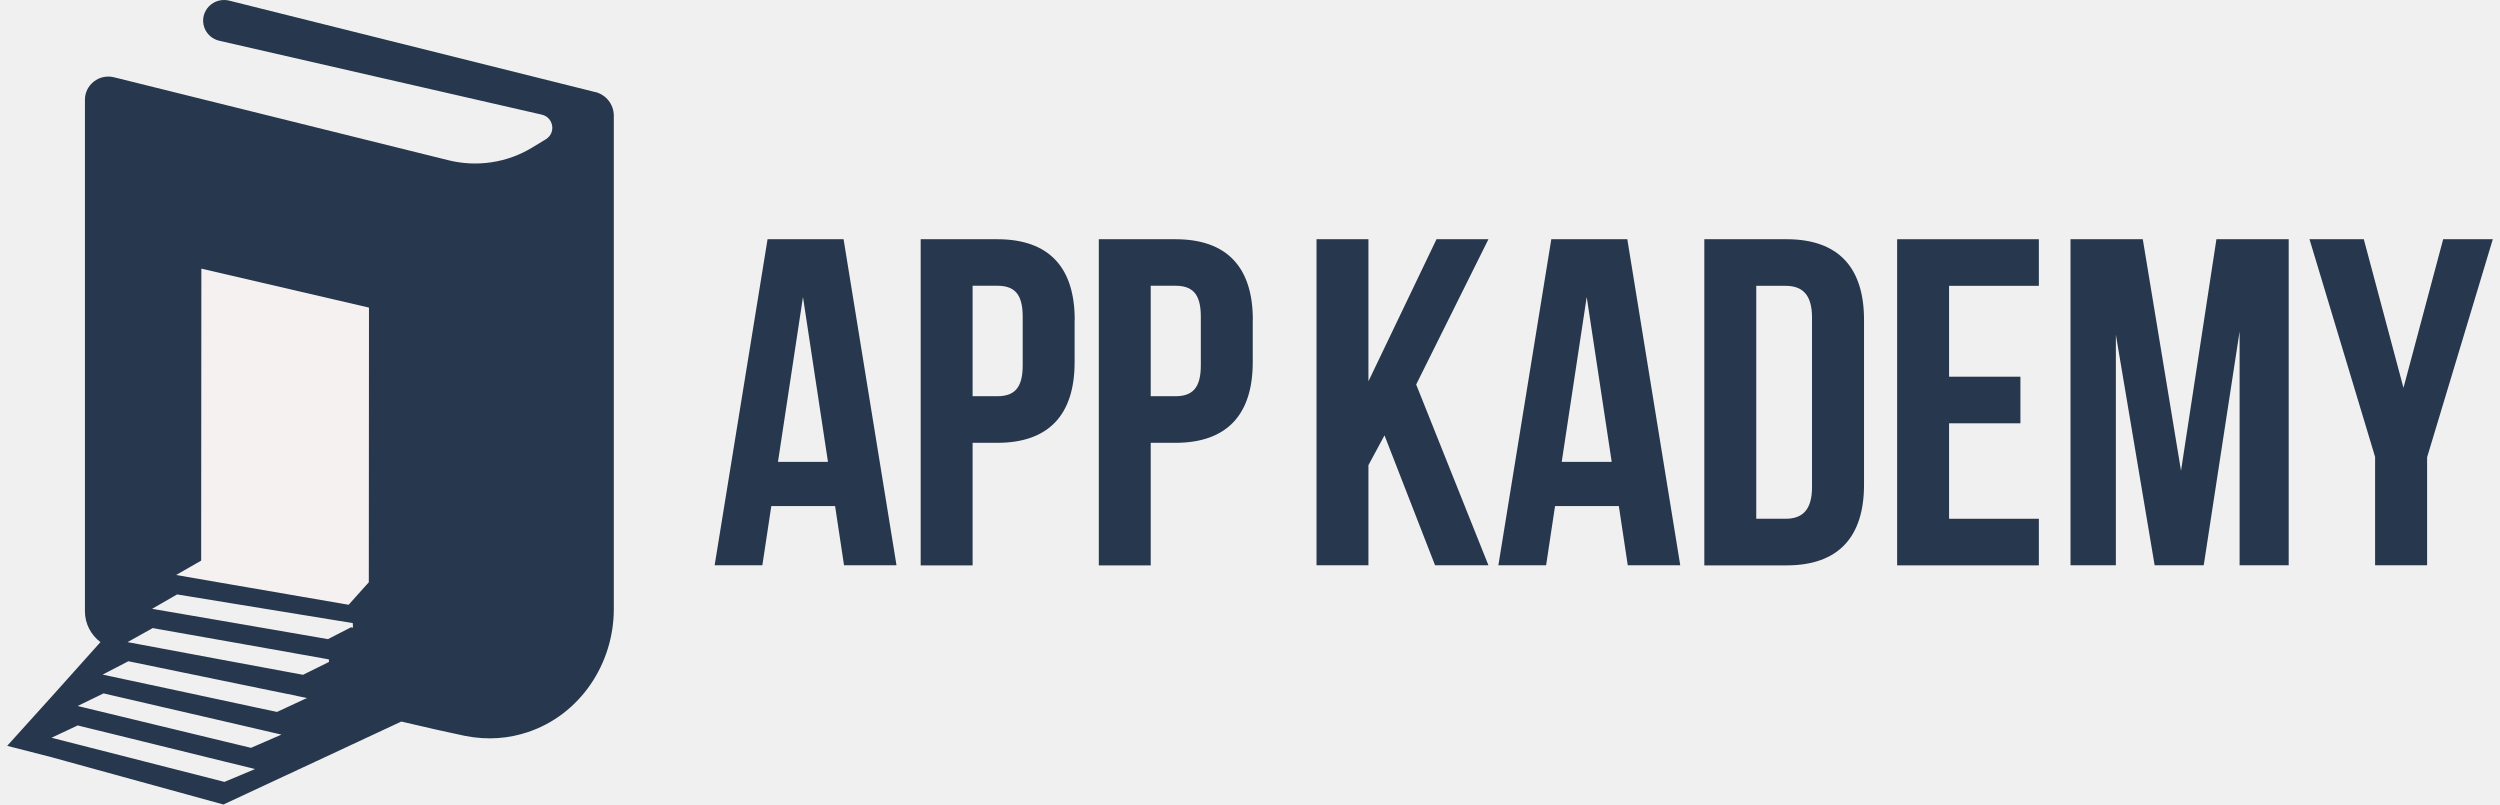
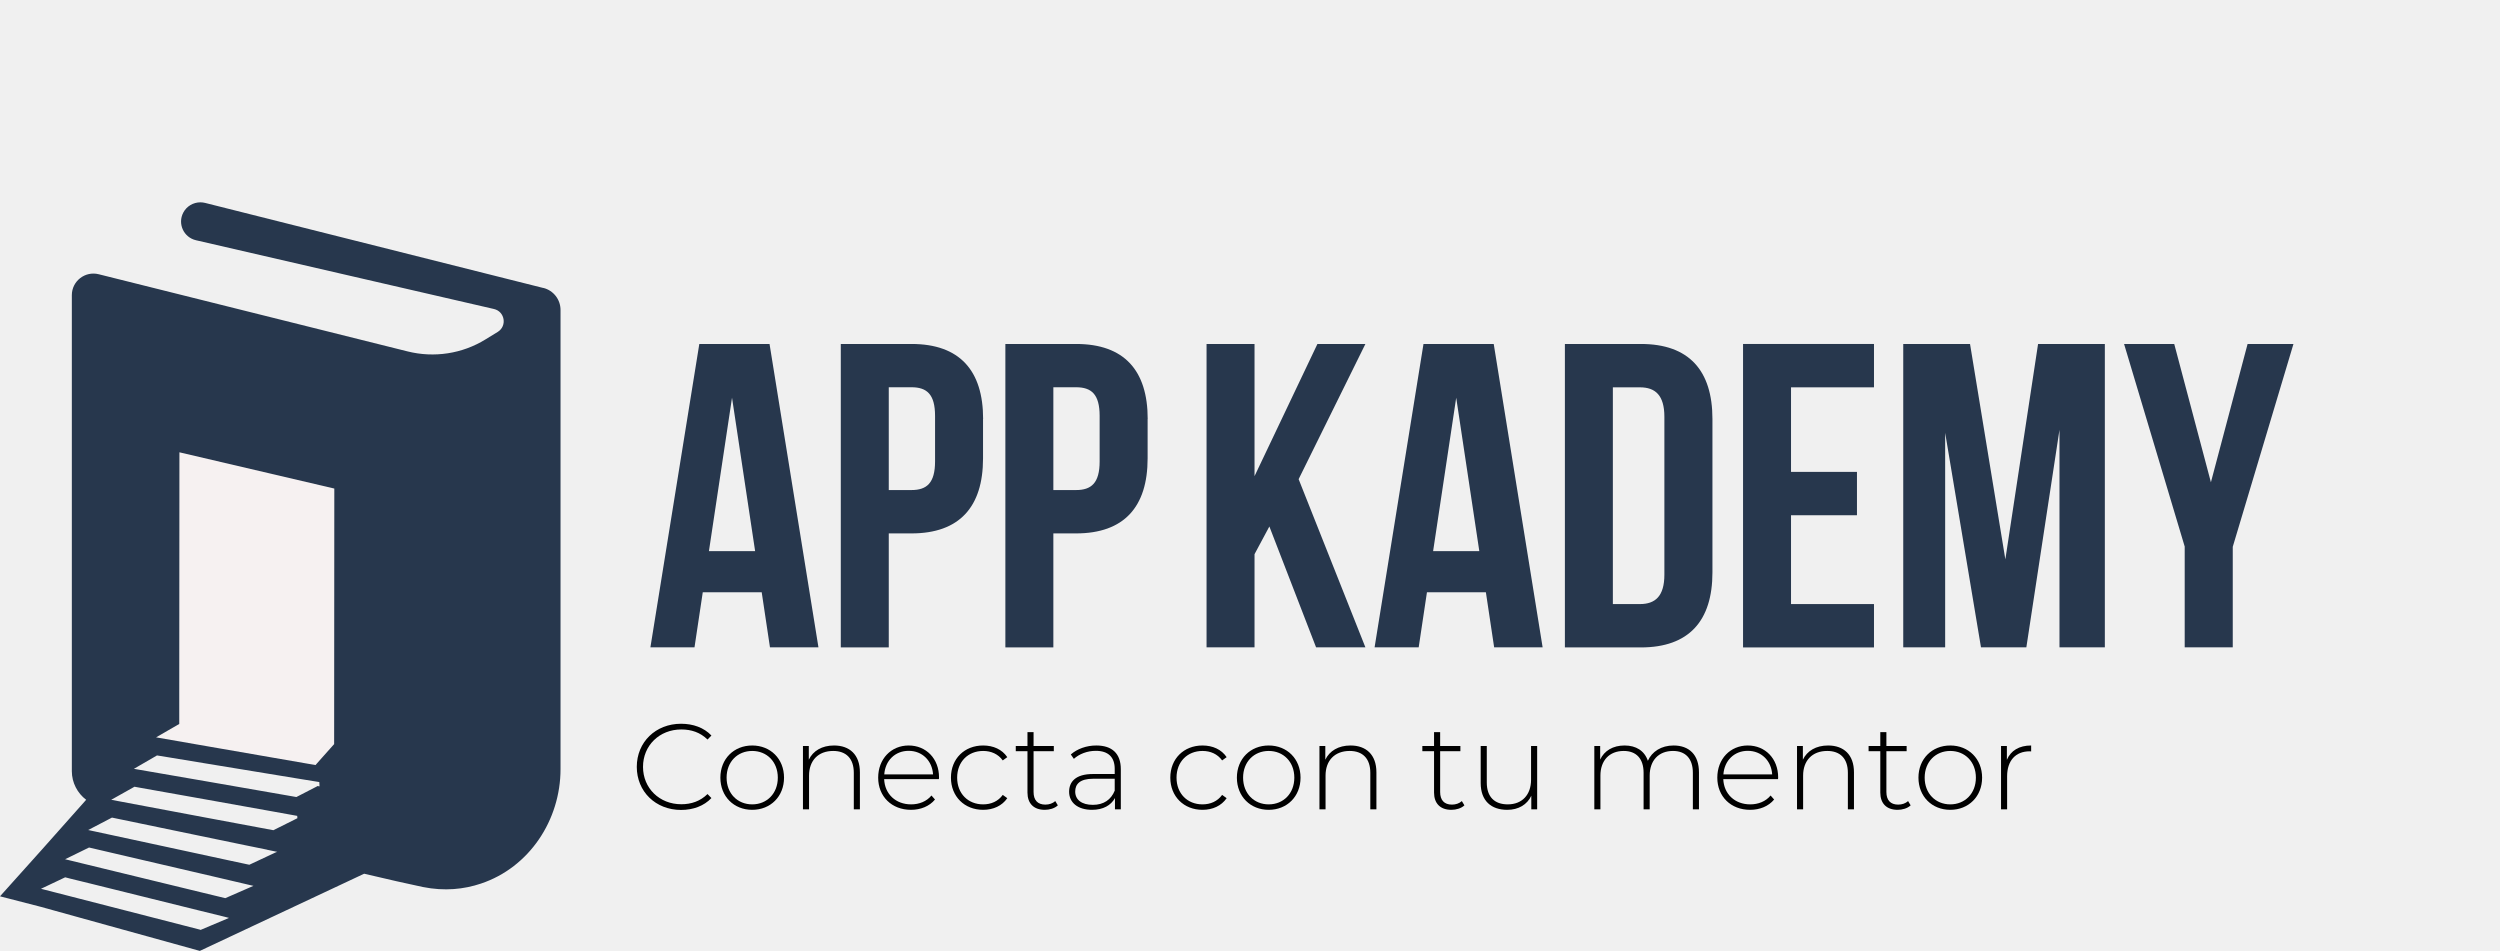
- <svg xmlns="http://www.w3.org/2000/svg" width="174" height="56" viewBox="0 0 174 56" fill="none">
-   <g clip-path="url(#clip0_226_340)">
-     <path d="M25.688 42.731L11.862 40.565L12.262 16.343L31.004 20.539L25.688 42.731Z" fill="#F6F1F1" />
-     <path d="M62.396 39.343H58.745L58.122 35.223H53.683L53.06 39.343H49.739L53.422 16.65H58.713L62.396 39.343ZM54.14 32.148H57.627L55.887 20.671L54.147 32.148H54.14Z" fill="#27374D" />
-     <path d="M74.793 22.261V25.21C74.793 28.842 73.015 30.821 69.401 30.821H67.693V39.35H64.079V16.65H69.408C73.028 16.65 74.8 18.629 74.8 22.261H74.793ZM67.693 19.894V27.577H69.401C70.551 27.577 71.18 27.058 71.18 25.436V22.029C71.18 20.407 70.557 19.888 69.401 19.888H67.693V19.894Z" fill="#27374D" />
-     <path d="M87.191 22.261V25.21C87.191 28.842 85.412 30.821 81.799 30.821H80.09V39.35H76.477V16.65H81.805C85.425 16.65 87.197 18.629 87.197 22.261H87.191ZM80.09 19.894V27.577H81.799C82.948 27.577 83.577 27.058 83.577 25.436V22.029C83.577 20.407 82.954 19.888 81.799 19.888H80.09V19.894Z" fill="#27374D" />
-     <path d="M96.361 30.301L95.243 32.374V39.343H91.63V16.65H95.243V26.538L99.981 16.65H103.595L98.565 26.763L103.595 39.343H99.88L96.361 30.301Z" fill="#27374D" />
-     <path d="M116.945 39.343H113.293L112.671 35.223H108.231L107.609 39.343H104.287L107.971 16.65H113.261L116.945 39.343ZM108.689 32.148H112.175L110.435 20.671L108.695 32.148H108.689Z" fill="#27374D" />
-     <path d="M118.621 16.65H124.344C127.964 16.65 129.736 18.629 129.736 22.261V33.739C129.736 37.371 127.957 39.35 124.344 39.35H118.621V16.65ZM122.235 19.894V36.106H124.274C125.423 36.106 126.116 35.524 126.116 33.902V22.098C126.116 20.476 125.423 19.894 124.274 19.894H122.235Z" fill="#27374D" />
-     <path d="M135.655 26.218H140.621V29.462H135.655V36.106H141.904V39.35H132.041V16.65H141.904V19.894H135.655V26.218Z" fill="#27374D" />
-     <path d="M151.799 32.762L154.263 16.65H159.293V39.343H155.876V23.069L153.38 39.343H149.963L147.264 23.294V39.343H144.108V16.65H149.138L151.799 32.762Z" fill="#27374D" />
-     <path d="M165.314 31.823L160.741 16.65H164.52L167.282 26.995L170.045 16.65H173.5L168.927 31.823V39.343H165.307V31.823H165.314Z" fill="#27374D" />
-     <path d="M41.419 6.406L15.952 0.044C15.831 0.013 15.71 0 15.59 0C15.063 0 14.561 0.288 14.307 0.764C13.862 1.597 14.332 2.624 15.266 2.837L37.704 7.978C38.529 8.165 38.714 9.249 37.99 9.693L37.062 10.257C35.316 11.328 33.201 11.647 31.207 11.152L7.937 5.379C6.908 5.122 5.911 5.892 5.911 6.944V42.55C5.911 43.407 6.33 44.196 6.991 44.691L3.65 48.423L0.5 51.911L3.561 52.694L8.585 54.078L15.552 55.994L27.93 50.22C29.695 50.634 31.226 50.984 32.356 51.216C33.989 51.541 35.449 51.385 36.726 50.959C40.384 49.744 42.721 46.194 42.721 42.393V8.053C42.721 7.27 42.188 6.588 41.419 6.4V6.406ZM15.615 54.422H15.584V54.41L5.428 51.817L3.587 51.347L5.409 50.489L5.803 50.59L7.296 50.953L15.615 53.001L17.438 53.445L17.749 53.527L15.615 54.422ZM17.47 52.049L15.723 51.629L9.214 50.057L5.403 49.137L7.168 48.279L7.207 48.26L11.125 49.168L16.758 50.471L19.286 51.059L19.591 51.128L17.47 52.049ZM21.325 48.599L19.28 49.55L17.863 49.25L13.138 48.235L7.143 46.952L8.928 46.025H8.947L15.145 47.302L18.918 48.079L20.594 48.417L20.626 48.429L21.141 48.536L21.382 48.586L21.331 48.611L21.325 48.599ZM21.083 46.964L20.067 46.776L15.952 46.012L8.877 44.691L10.63 43.714L11.151 43.808L15.965 44.66L21.141 45.58L22.887 45.893L22.9 46.069L21.083 46.97V46.964ZM24.411 43.67L22.824 44.484L22.214 44.378L15.984 43.301L10.585 42.374L12.325 41.372L13.291 41.529L16.003 41.973L23.3 43.163L24.551 43.364L24.564 43.583V43.689L24.411 43.658V43.67ZM25.669 40.527L25.358 40.871L24.78 41.516L24.265 42.092L16.022 40.671L12.256 40.02L14.002 39.018V36.857L14.015 18.698L25.681 21.409L25.669 40.533V40.527Z" fill="#27374D" />
-   </g>
-   <defs>
-     <clipPath id="clip0_226_340">
-       <rect width="173" height="56" fill="white" transform="translate(0.5)" />
-     </clipPath>
-   </defs>
+ <svg xmlns="http://www.w3.org/2000/svg" width="255" height="97" viewBox="0 0 255 97" fill="none">
+   <path d="M34.108 78.906L15.386 75.952L15.928 42.924L41.307 48.645L34.108 78.906Z" fill="#F6F1F1" />
+   <path d="M83.482 66.029H78.537L77.694 60.411H71.682L70.839 66.029H66.341L71.33 35.085H78.493L83.482 66.029ZM72.301 56.218H77.023L74.666 40.567L72.31 56.218H72.301Z" fill="#27374D" />
+   <path d="M100.269 42.736V46.758C100.269 51.71 97.861 54.408 92.968 54.408H90.654V66.038H85.761V35.085H92.976C97.878 35.085 100.278 37.783 100.278 42.736H100.269ZM90.654 39.508V49.985H92.968C94.524 49.985 95.376 49.276 95.376 47.065V42.42C95.376 40.208 94.533 39.5 92.968 39.5H90.654V39.508Z" fill="#27374D" />
+   <path d="M117.057 42.736V46.758C117.057 51.71 114.648 54.408 109.755 54.408H107.442V66.038H102.548V35.085H109.764C114.666 35.085 117.065 37.783 117.065 42.736H117.057ZM107.442 39.508V49.985H109.755C111.312 49.985 112.163 49.276 112.163 47.065V42.42C112.163 40.208 111.32 39.5 109.755 39.5H107.442V39.508Z" fill="#27374D" />
+   <path d="M129.475 53.7L127.962 56.526V66.029H123.068V35.085H127.962V48.568L134.377 35.085H139.271L132.46 48.875L139.271 66.029H134.24L129.475 53.7Z" fill="#27374D" />
+   <path d="M157.348 66.029H152.403L151.56 60.411H145.549L144.706 66.029H140.208L145.196 35.085H152.36L157.348 66.029ZM146.168 56.218H150.89L148.533 40.567L146.177 56.218H146.168Z" fill="#27374D" />
+   <path d="M159.619 35.085H167.368C172.27 35.085 174.669 37.783 174.669 42.736V58.387C174.669 63.34 172.261 66.038 167.368 66.038H159.619V35.085ZM164.512 39.508V61.615H167.273C168.83 61.615 169.767 60.821 169.767 58.609V42.514C169.767 40.302 168.83 39.508 167.273 39.508H164.512Z" fill="#27374D" />
+   <path d="M182.684 48.132H189.41V52.555H182.684V61.615H191.147V66.038H177.791V35.085H191.147V39.508H182.684V48.132Z" fill="#27374D" />
+   <path d="M204.546 57.055L207.883 35.085H214.694V66.029H210.067V43.837L206.688 66.029H202.061L198.406 44.145V66.029H194.131V35.085H200.943L204.546 57.055Z" fill="#27374D" />
+   <path d="M222.847 55.774L216.655 35.085H221.772L225.513 49.191L229.254 35.085H233.933L227.741 55.774V66.029H222.839V55.774H222.847Z" fill="#27374D" />
+   <path d="M55.411 29.373L20.924 20.698C20.761 20.655 20.597 20.638 20.434 20.638C19.72 20.638 19.041 21.031 18.697 21.68C18.095 22.816 18.731 24.216 19.995 24.506L50.38 31.517C51.498 31.773 51.747 33.25 50.767 33.856L49.511 34.625C47.146 36.085 44.282 36.52 41.582 35.846L10.071 27.973C8.678 27.623 7.327 28.673 7.327 30.108V78.659C7.327 79.829 7.895 80.904 8.789 81.579L4.266 86.668L0 91.424L4.145 92.492L10.948 94.379L20.382 96.992L37.144 89.119C39.535 89.682 41.608 90.16 43.138 90.476C45.349 90.92 47.327 90.707 49.055 90.126C54.009 88.47 57.174 83.628 57.174 78.445V31.619C57.174 30.552 56.451 29.621 55.411 29.365V29.373ZM20.468 94.848H20.425V94.831L6.674 91.296L4.18 90.656L6.648 89.486L7.181 89.623L9.202 90.118L20.468 92.91L22.937 93.516L23.358 93.627L20.468 94.848ZM22.98 91.612L20.615 91.04L11.799 88.897L6.639 87.642L9.03 86.472L9.082 86.446L14.388 87.684L22.016 89.46L25.439 90.263L25.852 90.357L22.98 91.612ZM28.2 86.907L25.431 88.205L23.513 87.795L17.114 86.412L8.996 84.662L11.412 83.398H11.438L19.832 85.14L24.941 86.198L27.211 86.66L27.254 86.677L27.951 86.822L28.277 86.89L28.209 86.924L28.2 86.907ZM27.873 84.679L26.497 84.422L20.924 83.381L11.344 81.579L13.717 80.247L14.422 80.375L20.941 81.536L27.951 82.792L30.316 83.219L30.333 83.458L27.873 84.687V84.679ZM32.38 80.187L30.23 81.297L29.404 81.152L20.967 79.683L13.657 78.42L16.014 77.054L17.321 77.267L20.993 77.873L30.875 79.496L32.569 79.769L32.586 80.068V80.213L32.38 80.17V80.187ZM34.082 75.901L33.661 76.371L32.878 77.25L32.182 78.035L21.019 76.097L15.919 75.209L18.284 73.843V70.897L18.301 46.135L34.1 49.832L34.082 75.909V75.901Z" fill="#27374D" />
+   <path d="M69.468 82.615C66.88 82.615 64.952 80.745 64.952 78.219C64.952 75.693 66.88 73.823 69.468 73.823C70.699 73.823 71.806 74.219 72.565 75.024L72.167 75.433C71.421 74.702 70.513 74.405 69.493 74.405C67.266 74.405 65.587 76.04 65.587 78.219C65.587 80.399 67.266 82.033 69.493 82.033C70.513 82.033 71.421 81.724 72.167 80.993L72.565 81.402C71.806 82.207 70.699 82.615 69.468 82.615Z" fill="black" />
+   <path d="M76.725 82.603C74.859 82.603 73.478 81.241 73.478 79.321C73.478 77.402 74.859 76.04 76.725 76.04C78.591 76.04 79.971 77.402 79.971 79.321C79.971 81.241 78.591 82.603 76.725 82.603ZM76.725 82.046C78.217 82.046 79.337 80.944 79.337 79.321C79.337 77.699 78.217 76.597 76.725 76.597C75.232 76.597 74.113 77.699 74.113 79.321C74.113 80.944 75.232 82.046 76.725 82.046Z" fill="black" />
+   <path d="M85.073 76.04C86.653 76.04 87.71 76.969 87.71 78.776V82.553H87.088V78.826C87.088 77.365 86.304 76.597 84.986 76.597C83.456 76.597 82.523 77.575 82.523 79.111V82.553H81.901V76.089H82.498V77.489C82.933 76.585 83.841 76.04 85.073 76.04Z" fill="black" />
+   <path d="M95.781 79.296C95.781 79.346 95.768 79.408 95.768 79.47H90.183C90.245 81.005 91.377 82.046 92.932 82.046C93.753 82.046 94.512 81.748 95.009 81.142L95.37 81.55C94.798 82.244 93.902 82.603 92.92 82.603C90.954 82.603 89.574 81.241 89.574 79.321C89.574 77.402 90.905 76.04 92.683 76.04C94.462 76.04 95.781 77.377 95.781 79.296ZM92.683 76.585C91.303 76.585 90.295 77.575 90.195 78.987H95.171C95.084 77.588 94.064 76.585 92.683 76.585Z" fill="black" />
+   <path d="M100.28 82.603C98.376 82.603 96.996 81.241 96.996 79.321C96.996 77.389 98.376 76.04 100.28 76.04C101.312 76.04 102.208 76.436 102.743 77.229L102.282 77.563C101.81 76.907 101.088 76.597 100.28 76.597C98.75 76.597 97.63 77.687 97.63 79.321C97.63 80.956 98.75 82.046 100.28 82.046C101.088 82.046 101.81 81.736 102.282 81.08L102.743 81.414C102.208 82.194 101.312 82.603 100.28 82.603Z" fill="black" />
+   <path d="M107.638 81.711L107.899 82.145C107.576 82.454 107.053 82.603 106.568 82.603C105.424 82.603 104.802 81.934 104.802 80.844V76.622H103.608V76.089H104.802V74.678H105.424V76.089H107.489V76.622H105.424V80.782C105.424 81.612 105.834 82.07 106.63 82.07C107.016 82.07 107.377 81.947 107.638 81.711Z" fill="black" />
+   <path d="M111.823 76.04C113.427 76.04 114.323 76.857 114.323 78.454V82.553H113.726V81.402C113.316 82.145 112.519 82.603 111.387 82.603C109.932 82.603 109.049 81.86 109.049 80.758C109.049 79.779 109.671 78.95 111.475 78.95H113.701V78.43C113.701 77.229 113.042 76.585 111.773 76.585C110.877 76.585 110.069 76.919 109.534 77.402L109.223 76.956C109.87 76.386 110.815 76.04 111.823 76.04ZM111.475 82.095C112.569 82.095 113.328 81.575 113.701 80.646V79.433H111.487C110.144 79.433 109.671 79.99 109.671 80.733C109.671 81.575 110.33 82.095 111.475 82.095Z" fill="black" />
+   <path d="M122.655 82.603C120.752 82.603 119.371 81.241 119.371 79.321C119.371 77.389 120.752 76.04 122.655 76.04C123.688 76.04 124.583 76.436 125.118 77.229L124.658 77.563C124.185 76.907 123.464 76.597 122.655 76.597C121.125 76.597 120.006 77.687 120.006 79.321C120.006 80.956 121.125 82.046 122.655 82.046C123.464 82.046 124.185 81.736 124.658 81.08L125.118 81.414C124.583 82.194 123.688 82.603 122.655 82.603Z" fill="black" />
+   <path d="M129.408 82.603C127.543 82.603 126.162 81.241 126.162 79.321C126.162 77.402 127.543 76.04 129.408 76.04C131.274 76.04 132.655 77.402 132.655 79.321C132.655 81.241 131.274 82.603 129.408 82.603ZM129.408 82.046C130.901 82.046 132.021 80.944 132.021 79.321C132.021 77.699 130.901 76.597 129.408 76.597C127.916 76.597 126.796 77.699 126.796 79.321C126.796 80.944 127.916 82.046 129.408 82.046Z" fill="black" />
+   <path d="M137.756 76.04C139.336 76.04 140.394 76.969 140.394 78.776V82.553H139.772V78.826C139.772 77.365 138.988 76.597 137.669 76.597C136.139 76.597 135.206 77.575 135.206 79.111V82.553H134.584V76.089H135.182V77.489C135.617 76.585 136.525 76.04 137.756 76.04Z" fill="black" />
+   <path d="M149.109 81.711L149.371 82.145C149.047 82.454 148.525 82.603 148.04 82.603C146.895 82.603 146.273 81.934 146.273 80.844V76.622H145.079V76.089H146.273V74.678H146.895V76.089H148.96V76.622H146.895V80.782C146.895 81.612 147.306 82.07 148.102 82.07C148.487 82.07 148.848 81.947 149.109 81.711Z" fill="black" />
+   <path d="M156.168 76.089H156.79V82.553H156.193V81.166C155.77 82.07 154.887 82.603 153.742 82.603C152.088 82.603 151.03 81.674 151.03 79.866V76.089H151.652V79.817C151.652 81.278 152.436 82.046 153.792 82.046C155.26 82.046 156.168 81.067 156.168 79.532V76.089Z" fill="black" />
+   <path d="M170.706 76.04C172.274 76.04 173.294 76.969 173.294 78.776V82.553H172.672V78.826C172.672 77.365 171.913 76.597 170.644 76.597C169.176 76.597 168.268 77.575 168.268 79.111V82.553H167.646V78.826C167.646 77.365 166.887 76.597 165.619 76.597C164.151 76.597 163.243 77.575 163.243 79.111V82.553H162.621V76.089H163.218V77.476C163.641 76.572 164.524 76.04 165.706 76.04C166.875 76.04 167.733 76.572 168.082 77.6C168.505 76.659 169.45 76.04 170.706 76.04Z" fill="black" />
+   <path d="M181.372 79.296C181.372 79.346 181.359 79.408 181.359 79.47H175.774C175.836 81.005 176.968 82.046 178.523 82.046C179.344 82.046 180.103 81.748 180.601 81.142L180.961 81.55C180.389 82.244 179.494 82.603 178.511 82.603C176.545 82.603 175.165 81.241 175.165 79.321C175.165 77.402 176.496 76.04 178.275 76.04C180.053 76.04 181.372 77.377 181.372 79.296ZM178.275 76.585C176.894 76.585 175.886 77.575 175.787 78.987H180.762C180.675 77.588 179.655 76.585 178.275 76.585Z" fill="black" />
+   <path d="M186.468 76.04C188.048 76.04 189.105 76.969 189.105 78.776V82.553H188.483V78.826C188.483 77.365 187.699 76.597 186.381 76.597C184.851 76.597 183.918 77.575 183.918 79.111V82.553H183.296V76.089H183.893V77.489C184.328 76.585 185.236 76.04 186.468 76.04Z" fill="black" />
+   <path d="M194.626 81.711L194.887 82.145C194.564 82.454 194.041 82.603 193.556 82.603C192.412 82.603 191.79 81.934 191.79 80.844V76.622H190.596V76.089H191.79V74.678H192.412V76.089H194.477V76.622H192.412V80.782C192.412 81.612 192.822 82.07 193.618 82.07C194.004 82.07 194.365 81.947 194.626 81.711Z" fill="black" />
+   <path d="M198.928 82.603C197.063 82.603 195.682 81.241 195.682 79.321C195.682 77.402 197.063 76.04 198.928 76.04C200.794 76.04 202.175 77.402 202.175 79.321C202.175 81.241 200.794 82.603 198.928 82.603ZM198.928 82.046C200.421 82.046 201.541 80.944 201.541 79.321C201.541 77.699 200.421 76.597 198.928 76.597C197.436 76.597 196.316 77.699 196.316 79.321C196.316 80.944 197.436 82.046 198.928 82.046Z" fill="black" />
+   <path d="M204.702 77.501C205.1 76.56 205.958 76.04 207.177 76.04V76.647C207.127 76.647 207.077 76.634 207.028 76.634C205.585 76.634 204.726 77.588 204.726 79.185V82.553H204.105V76.089H204.702V77.501Z" fill="black" />
</svg>
